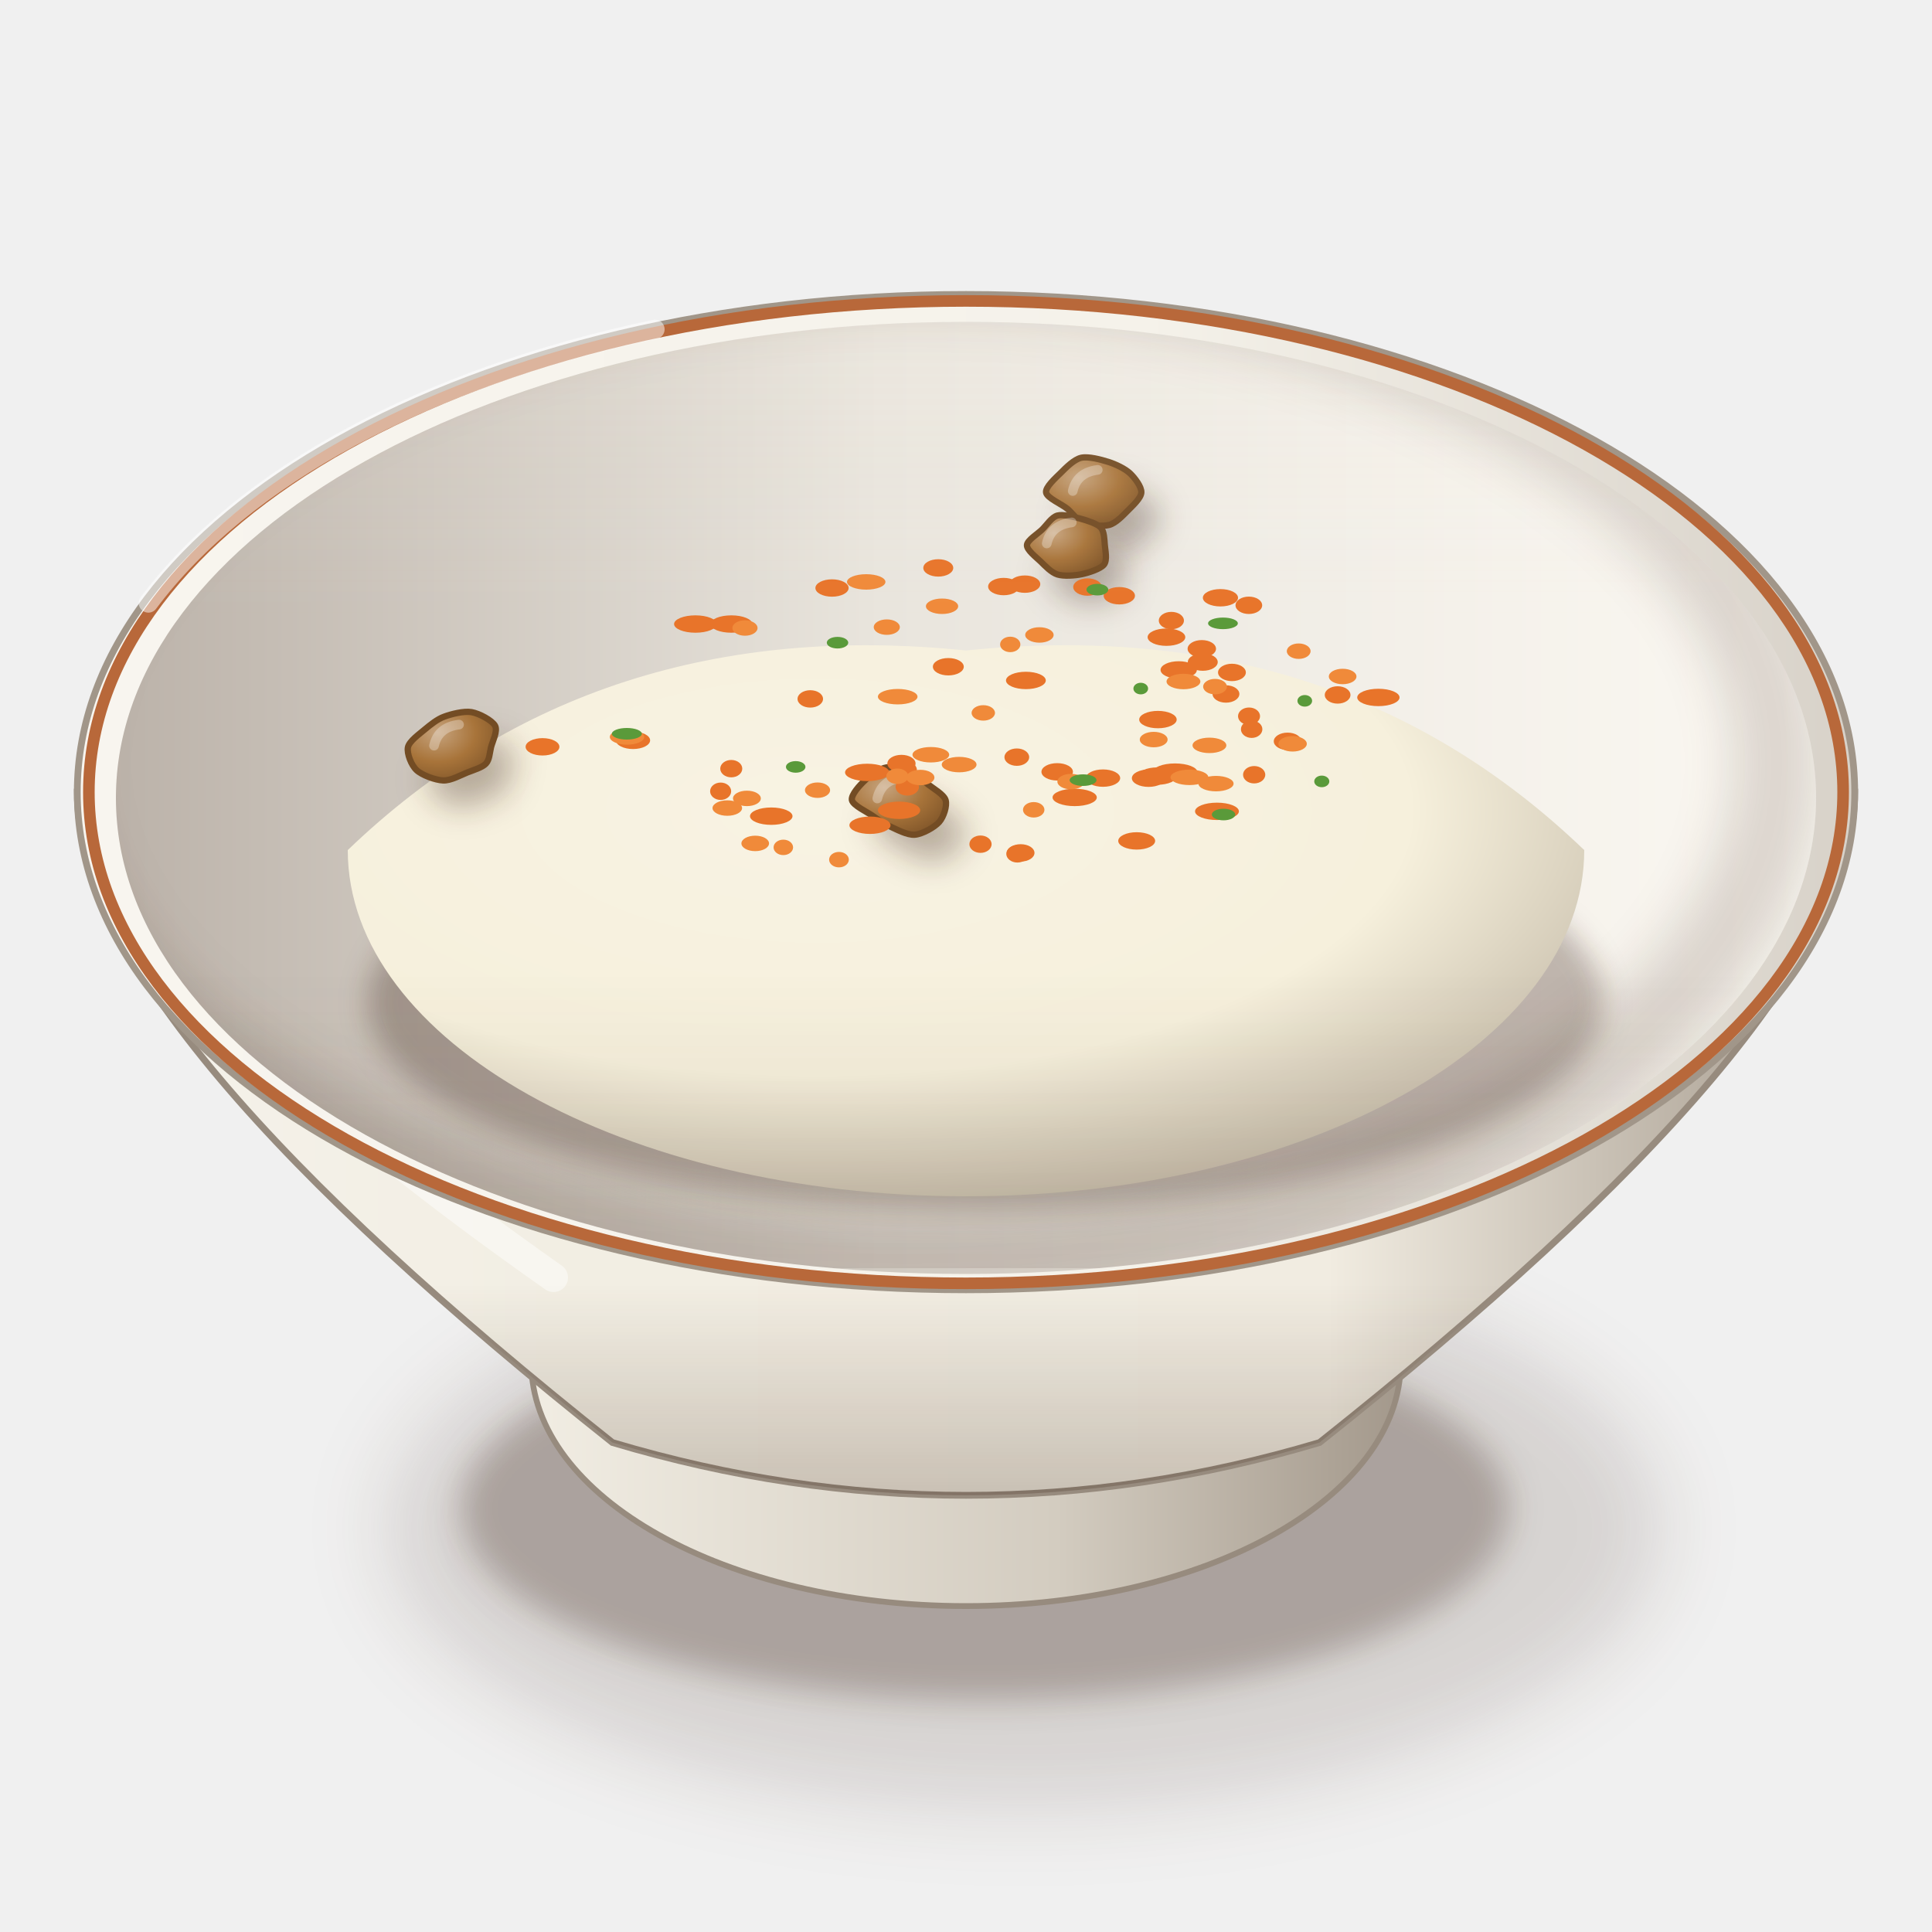
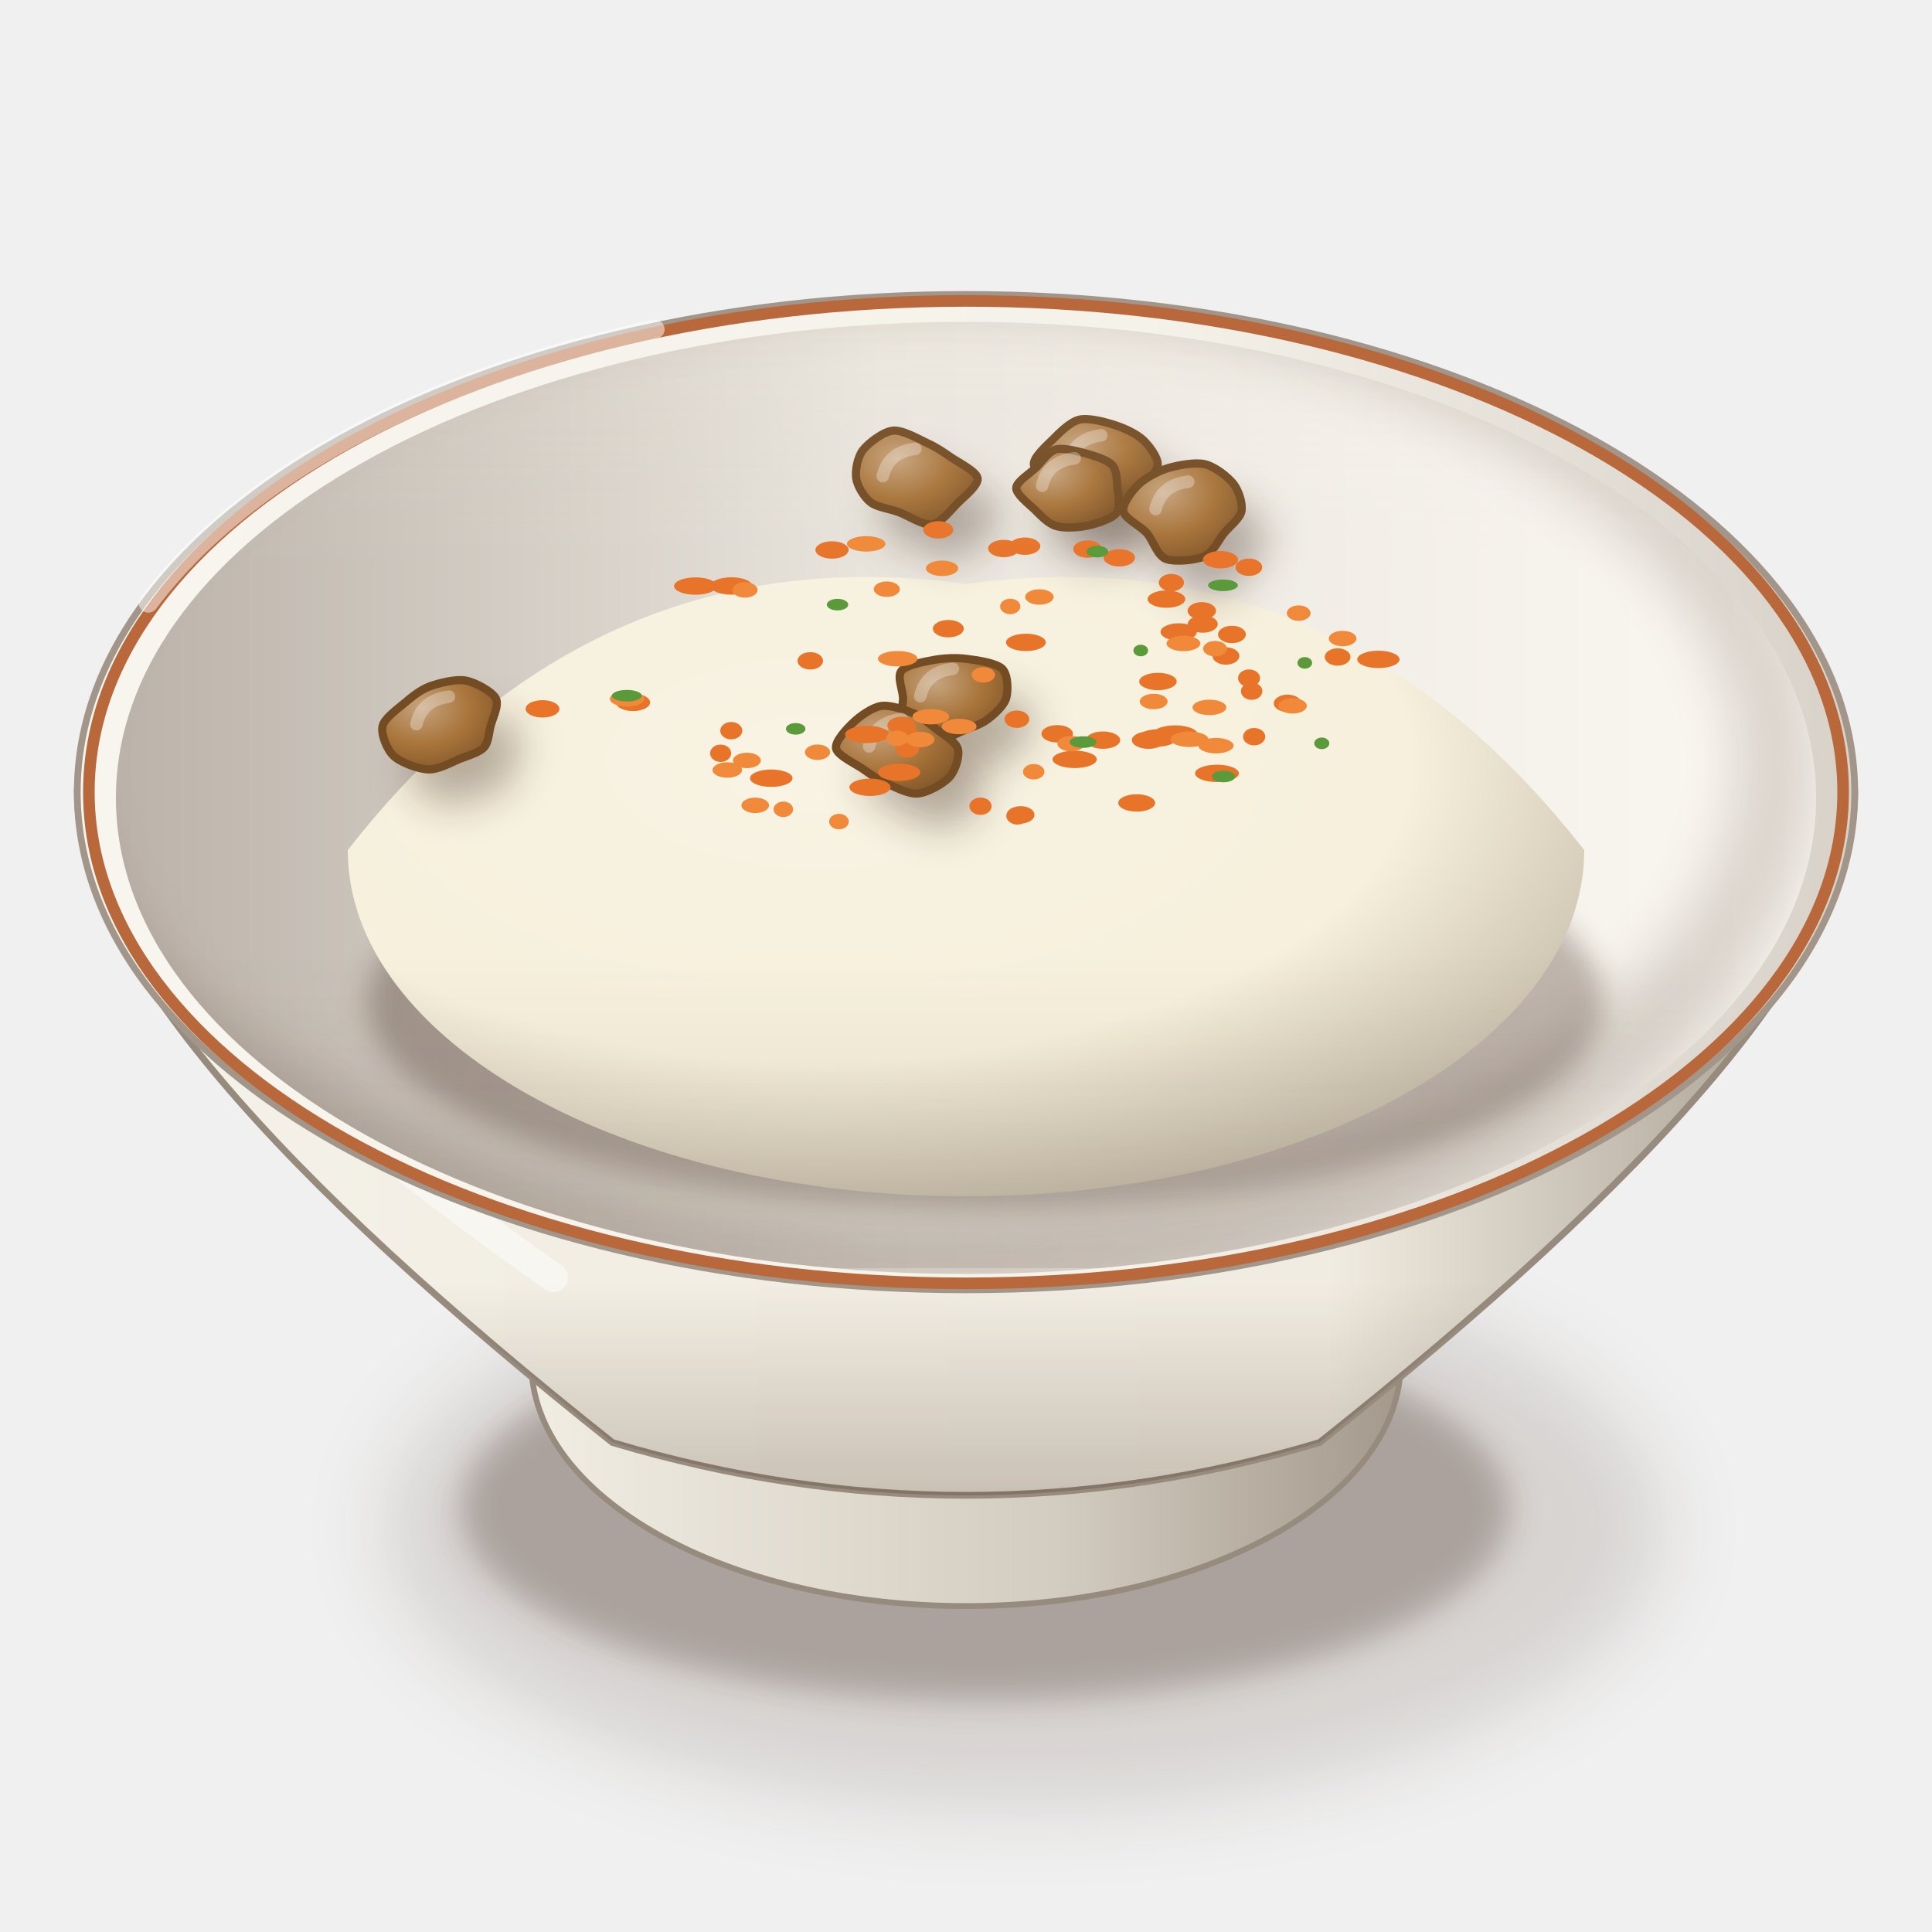
<svg xmlns="http://www.w3.org/2000/svg" viewBox="0 0 200 200" width="400" height="400">
  <defs>
    <filter id="tr_havuctarator-1" x="-50%" y="-50%" width="200%" height="200%">
      <feGaussianBlur stdDeviation="4" />
    </filter>
    <filter id="tr_havuctarator-2" x="-50%" y="-50%" width="200%" height="200%">
      <feGaussianBlur stdDeviation="1.6" />
    </filter>
    <linearGradient id="tr_havuctarator-3" x1="0" y1="0" x2="1" y2="0">
      <stop offset="0" stop-color="#f2eee4" />
      <stop offset="0.6" stop-color="#d3ccc0" />
      <stop offset="1" stop-color="#a19689" />
    </linearGradient>
    <linearGradient id="tr_havuctarator-4" x1="0" y1="0" x2="1" y2="0">
      <stop offset="0" stop-color="#f5f2eb" />
      <stop offset="0.28" stop-color="#f2eee3" />
      <stop offset="0.7" stop-color="#f1ece1" />
      <stop offset="1" stop-color="#a19689" />
    </linearGradient>
    <linearGradient id="tr_havuctarator-5" x1="0" y1="0" x2="0" y2="1">
      <stop offset="0" stop-color="#3a2212" stop-opacity="0" />
      <stop offset="0.7" stop-color="#3a2212" stop-opacity="0" />
      <stop offset="1" stop-color="#3a2212" stop-opacity="0.22" />
    </linearGradient>
    <linearGradient id="tr_havuctarator-6" x1="0" y1="0" x2="1" y2="0">
      <stop offset="0" stop-color="#f8f5ef" />
      <stop offset="0.6" stop-color="#f5f2ea" />
      <stop offset="1" stop-color="#d7d1c8" />
    </linearGradient>
    <linearGradient id="tr_havuctarator-7" x1="0" y1="0" x2="1" y2="0">
      <stop offset="0" stop-color="#bcb3aa" />
      <stop offset="0.45" stop-color="#e9e5dd" />
      <stop offset="1" stop-color="#fbf8f2" />
    </linearGradient>
    <clipPath id="tr_havuctarator-8">
      <path d="M12,82.6A88,49.28 0 1 0 188,82.6A88,49.28 0 1 0 12,82.6Z" />
    </clipPath>
    <filter id="tr_havuctarator-9" x="-50%" y="-50%" width="200%" height="200%">
      <feGaussianBlur stdDeviation="2.5" />
    </filter>
    <clipPath id="tr_havuctarator-10">
      <path d="M12,82.6 A88,49.28 0 0 0 188,82.6 L200,82.6 L200,0 L0,0 L0,82.6Z" />
    </clipPath>
    <filter id="tr_havuctarator-11" x="-50%" y="-50%" width="200%" height="200%">
      <feGaussianBlur stdDeviation="1.4" />
    </filter>
    <radialGradient id="tr_havuctarator-12" cx="0.38" cy="0.3" r="0.8">
      <stop offset="0" stop-color="#f8f3e3" />
      <stop offset="0.6" stop-color="#f6f0dc" />
      <stop offset="1" stop-color="#b9ae9c" />
    </radialGradient>
    <radialGradient id="tr_havuctarator-13" cx="0.34" cy="0.3" r="0.78">
      <stop offset="0" stop-color="#c6a37d" />
      <stop offset="0.55" stop-color="#a8743a" />
      <stop offset="1" stop-color="#82572a" />
    </radialGradient>
    <linearGradient id="tr_havuctarator-14" x1="0" y1="0" x2="0" y2="1">
      <stop offset="0" stop-color="#fff8ec" stop-opacity="0.2" />
      <stop offset="0.45" stop-color="#fff8ec" stop-opacity="0" />
      <stop offset="0.75" stop-color="#3a2212" stop-opacity="0" />
      <stop offset="1" stop-color="#3a2212" stop-opacity="0.1" />
    </linearGradient>
  </defs>
  <ellipse cx="106" cy="158.18" rx="66.08" ry="29.08" fill="#3a2212" opacity="0.14" filter="url(#tr_havuctarator-1)" />
  <ellipse cx="102" cy="156.18" rx="54.28" ry="19.82" fill="#3a2212" opacity="0.28" filter="url(#tr_havuctarator-2)" />
  <path d="M53,135.06 L55,141.06 A45,25.2 0 0 0 145,141.06 L147,135.06Z" fill="url(#tr_havuctarator-3)" stroke="#978b7e" stroke-width=".6" />
  <path d="M8,82 C8,98.8 29,122 63.4,149.33 Q100,160.26 136.6,149.33 C171,122 192,98.8 192,82Z" fill="url(#tr_havuctarator-4)" stroke="#978b7e" stroke-width=".7" />
  <path d="M8,82 C8,98.8 29,122 63.4,149.33 Q100,160.26 136.6,149.33 C171,122 192,98.8 192,82Z" fill="url(#tr_havuctarator-5)" />
  <path d="M16,92 Q20,106 57.3,132.25" stroke="#fff" stroke-width="3" fill="none" stroke-linecap="round" opacity="0.45" />
  <path d="M8,82A92,51.52 0 1 0 192,82A92,51.52 0 1 0 8,82Z" fill="url(#tr_havuctarator-6)" stroke="#a19689" stroke-width=".7" />
  <path d="M12,82.6A88,49.28 0 1 0 188,82.6A88,49.28 0 1 0 12,82.6Z" fill="url(#tr_havuctarator-7)" />
  <g clip-path="url(#tr_havuctarator-8)">
    <path d="M4,79A90,51.28 0 1 0 184,79A90,51.28 0 1 0 4,79Z" fill="none" stroke="#3a2212" stroke-width="9" opacity=".16" filter="url(#tr_havuctarator-9)" />
  </g>
  <path d="M9.2,82A90.8,50.85 0 1 0 190.8,82A90.8,50.85 0 1 0 9.2,82Z" fill="none" stroke="#b8683a" stroke-width="1.2" />
  <g clip-path="url(#tr_havuctarator-10)">
    <ellipse cx="102" cy="103.74" rx="64" ry="21.5" fill="#3a2212" opacity="0.3" filter="url(#tr_havuctarator-11)" />
-     <path d="M36,88 Q61.6,63.4 100,67.34 Q138.4,63.4 164,88 A64,35.84 0 0 1 36,88Z" fill="url(#tr_havuctarator-12)" />
-     <path d="M118.15,50.99C118.12,51.57 117.24,52.36 116.74,52.87C116.24,53.37 115.52,54.15 114.83,54.34C114.13,54.53 112.77,54.37 112.12,54.12C111.47,53.87 111.06,53.13 110.48,52.66C109.91,52.19 108.39,51.55 108.29,50.99C108.19,50.44 109.26,49.49 109.81,48.95C110.35,48.41 111.18,47.56 111.92,47.39C112.66,47.22 113.99,47.58 114.75,47.82C115.51,48.06 116.46,48.52 116.97,48.99C117.48,49.47 118.19,50.41 118.15,50.99Z" transform="translate(2 2.8)" fill="#3a2212" opacity="0.34" filter="url(#tr_havuctarator-2)" />
-     <path d="M118.15,50.99C118.12,51.57 117.24,52.36 116.74,52.87C116.24,53.37 115.52,54.15 114.83,54.34C114.13,54.53 112.77,54.37 112.12,54.12C111.47,53.87 111.06,53.13 110.48,52.66C109.91,52.19 108.39,51.55 108.29,50.99C108.19,50.44 109.26,49.49 109.81,48.95C110.35,48.41 111.18,47.56 111.92,47.39C112.66,47.22 113.99,47.58 114.75,47.82C115.51,48.06 116.46,48.52 116.97,48.99C117.48,49.47 118.19,50.41 118.15,50.99Z" fill="url(#tr_havuctarator-13)" stroke="#734c24" stroke-width=".65" />
-     <path d="M111.05,50.83 Q111.48,48.91 113.64,48.64" stroke="#fff" stroke-width="1" fill="none" stroke-linecap="round" opacity="0.3" />
-     <path d="M114.37,56.43C114.42,57 114.64,57.98 114.29,58.44C113.93,58.89 112.72,59.28 111.99,59.44C111.27,59.59 110.11,59.67 109.47,59.47C108.83,59.27 108.2,58.59 107.73,58.13C107.26,57.68 106.28,56.93 106.31,56.43C106.33,55.93 107.41,55.28 107.88,54.82C108.35,54.36 108.86,53.54 109.46,53.37C110.06,53.21 111.2,53.52 111.88,53.7C112.55,53.89 113.58,54.21 113.95,54.61C114.32,55.02 114.32,55.86 114.37,56.43Z" transform="translate(2 2.8)" fill="#3a2212" opacity="0.34" filter="url(#tr_havuctarator-2)" />
-     <path d="M114.37,56.43C114.42,57 114.64,57.98 114.29,58.44C113.93,58.89 112.72,59.28 111.99,59.44C111.27,59.59 110.11,59.67 109.47,59.47C108.83,59.27 108.2,58.59 107.73,58.13C107.26,57.68 106.28,56.93 106.31,56.43C106.33,55.93 107.41,55.28 107.88,54.82C108.35,54.36 108.86,53.54 109.46,53.37C110.06,53.21 111.2,53.52 111.88,53.7C112.55,53.89 113.58,54.21 113.95,54.61C114.32,55.02 114.32,55.86 114.37,56.43Z" fill="url(#tr_havuctarator-13)" stroke="#734c24" stroke-width=".65" />
-     <path d="M108.36,56.26 Q108.79,54.35 110.95,54.08" stroke="#fff" stroke-width="1" fill="none" stroke-linecap="round" opacity="0.3" />
-     <path d="M50.83,77.36C50.69,77.95 50.67,78.66 50.3,79.05C49.94,79.44 49.06,79.7 48.39,79.96C47.73,80.22 46.66,80.83 45.87,80.79C45.08,80.76 43.66,80.24 43.12,79.72C42.57,79.21 42.1,77.99 42.23,77.36C42.36,76.72 43.44,75.97 44,75.49C44.57,75.02 45.26,74.45 45.98,74.19C46.7,73.92 48.03,73.58 48.82,73.72C49.62,73.86 50.95,74.58 51.25,75.13C51.55,75.68 50.97,76.77 50.83,77.36Z" transform="translate(2 2.8)" fill="#3a2212" opacity="0.34" filter="url(#tr_havuctarator-2)" />
-     <path d="M50.83,77.36C50.69,77.95 50.67,78.66 50.3,79.05C49.94,79.44 49.06,79.7 48.39,79.96C47.73,80.22 46.66,80.83 45.87,80.79C45.08,80.76 43.66,80.24 43.12,79.72C42.57,79.21 42.1,77.99 42.23,77.36C42.36,76.72 43.44,75.97 44,75.49C44.57,75.02 45.26,74.45 45.98,74.19C46.7,73.92 48.03,73.58 48.82,73.72C49.62,73.86 50.95,74.58 51.25,75.13C51.55,75.68 50.97,76.77 50.83,77.36Z" fill="url(#tr_havuctarator-13)" stroke="#734c24" stroke-width=".65" />
-     <path d="M44.93,77.19 Q45.36,75.27 47.52,75.01" stroke="#fff" stroke-width="1" fill="none" stroke-linecap="round" opacity="0.3" />
-     <path d="M97.89,82.83C98.06,83.41 97.7,84.56 97.22,85.1C96.74,85.64 95.47,86.35 94.69,86.41C93.92,86.47 92.73,85.82 92.07,85.52C91.42,85.23 90.91,84.85 90.33,84.45C89.75,84.04 88.31,83.38 88.19,82.83C88.08,82.28 89.01,81.27 89.55,80.77C90.08,80.26 91.06,79.55 91.78,79.44C92.5,79.32 93.72,79.76 94.37,80.02C95.01,80.29 95.54,80.78 96.07,81.2C96.6,81.62 97.71,82.24 97.89,82.83Z" transform="translate(2 2.8)" fill="#3a2212" opacity="0.34" filter="url(#tr_havuctarator-2)" />
-     <path d="M97.89,82.83C98.06,83.41 97.7,84.56 97.22,85.1C96.74,85.64 95.47,86.35 94.69,86.41C93.92,86.47 92.73,85.82 92.07,85.52C91.42,85.23 90.91,84.85 90.33,84.45C89.75,84.04 88.31,83.38 88.19,82.83C88.08,82.28 89.01,81.27 89.55,80.77C90.08,80.26 91.06,79.55 91.78,79.44C92.5,79.32 93.72,79.76 94.37,80.02C95.01,80.29 95.54,80.78 96.07,81.2C96.6,81.62 97.71,82.24 97.89,82.83Z" fill="url(#tr_havuctarator-13)" stroke="#734c24" stroke-width=".65" />
-     <path d="M90.82,82.66 Q91.25,80.74 93.41,80.48" stroke="#fff" stroke-width="1" fill="none" stroke-linecap="round" opacity="0.3" />
-     <ellipse cx="106.09" cy="60.47" rx="1.6" ry="0.9" fill="#e8742a" />
-     <ellipse cx="129.3" cy="74.14" rx="1.14" ry="0.9" fill="#e8742a" />
-     <ellipse cx="90.06" cy="85.43" rx="2.13" ry="0.9" fill="#e8742a" />
-     <ellipse cx="127.53" cy="69.61" rx="1.44" ry="0.9" fill="#e8742a" />
-     <ellipse cx="121.64" cy="79.93" rx="2.31" ry="0.9" fill="#e8742a" />
-     <ellipse cx="97.13" cy="58.79" rx="1.55" ry="0.9" fill="#e8742a" />
-     <ellipse cx="93.07" cy="83.88" rx="2.19" ry="0.9" fill="#e8742a" />
-     <ellipse cx="125.98" cy="83.99" rx="2.27" ry="0.9" fill="#e8742a" />
-     <ellipse cx="129.28" cy="62.66" rx="1.38" ry="0.9" fill="#e8742a" />
-     <ellipse cx="93.32" cy="79.04" rx="1.46" ry="0.9" fill="#e8742a" />
-     <ellipse cx="126.91" cy="71.84" rx="1.39" ry="0.9" fill="#e8742a" />
-     <ellipse cx="71.99" cy="64.6" rx="2.21" ry="0.9" fill="#e8742a" />
-     <ellipse cx="124.41" cy="67.16" rx="1.47" ry="0.9" fill="#e8742a" />
-     <ellipse cx="119.87" cy="74.49" rx="1.94" ry="0.9" fill="#e8742a" />
-     <ellipse cx="86.13" cy="60.87" rx="1.72" ry="0.9" fill="#e8742a" />
-     <ellipse cx="93.78" cy="79.72" rx="1.14" ry="0.9" fill="#e8742a" />
-     <ellipse cx="74.6" cy="81.91" rx="1.09" ry="0.9" fill="#e8742a" />
-     <ellipse cx="111.25" cy="82.55" rx="2.29" ry="0.9" fill="#e8742a" />
-     <ellipse cx="126.34" cy="61.88" rx="1.82" ry="0.9" fill="#e8742a" />
-     <ellipse cx="103.9" cy="60.72" rx="1.61" ry="0.9" fill="#e8742a" />
-     <ellipse cx="117.67" cy="87.05" rx="1.91" ry="0.9" fill="#e8742a" />
-     <ellipse cx="75.71" cy="64.6" rx="2.17" ry="0.9" fill="#e8742a" />
-     <ellipse cx="120.75" cy="65.96" rx="1.95" ry="0.9" fill="#e8742a" />
-     <ellipse cx="133.29" cy="76.74" rx="1.43" ry="0.9" fill="#e8742a" />
-     <ellipse cx="114.18" cy="80.55" rx="1.78" ry="0.9" fill="#e8742a" />
-     <ellipse cx="79.84" cy="84.49" rx="2.2" ry="0.9" fill="#e8742a" />
-     <ellipse cx="106.2" cy="70.44" rx="2.06" ry="0.9" fill="#e8742a" />
-     <ellipse cx="109.44" cy="79.9" rx="1.63" ry="0.9" fill="#e8742a" />
-     <ellipse cx="105.32" cy="88.39" rx="1.15" ry="0.9" fill="#e8742a" />
-     <ellipse cx="98.17" cy="69.02" rx="1.6" ry="0.9" fill="#e8742a" />
-     <ellipse cx="122.02" cy="69.35" rx="1.88" ry="0.9" fill="#e8742a" />
-     <ellipse cx="56.16" cy="77.31" rx="1.75" ry="0.9" fill="#e8742a" />
-     <ellipse cx="118.9" cy="80.56" rx="1.73" ry="0.9" fill="#e8742a" />
-     <ellipse cx="138.47" cy="71.94" rx="1.33" ry="0.9" fill="#e8742a" />
-     <ellipse cx="105.66" cy="88.29" rx="1.43" ry="0.9" fill="#e8742a" />
-     <ellipse cx="101.5" cy="87.39" rx="1.15" ry="0.9" fill="#e8742a" />
-     <ellipse cx="129.57" cy="75.49" rx="1.11" ry="0.9" fill="#e8742a" />
-     <ellipse cx="119.81" cy="80.34" rx="2.02" ry="0.9" fill="#e8742a" />
-     <ellipse cx="89.77" cy="79.96" rx="2.29" ry="0.9" fill="#e8742a" />
-     <ellipse cx="121.26" cy="64.24" rx="1.3" ry="0.9" fill="#e8742a" />
-     <ellipse cx="83.88" cy="72.35" rx="1.32" ry="0.9" fill="#e8742a" />
-     <ellipse cx="115.87" cy="61.67" rx="1.62" ry="0.9" fill="#e8742a" />
-     <ellipse cx="112.58" cy="60.77" rx="1.48" ry="0.9" fill="#e8742a" />
-     <ellipse cx="75.7" cy="79.57" rx="1.14" ry="0.9" fill="#e8742a" />
-     <ellipse cx="65.53" cy="76.64" rx="1.77" ry="0.9" fill="#e8742a" />
-     <ellipse cx="124.51" cy="68.54" rx="1.55" ry="0.9" fill="#e8742a" />
-     <ellipse cx="93.92" cy="81.46" rx="1.21" ry="0.9" fill="#e8742a" />
-     <ellipse cx="142.69" cy="72.2" rx="2.19" ry="0.9" fill="#e8742a" />
-     <ellipse cx="129.83" cy="80.2" rx="1.15" ry="0.9" fill="#e8742a" />
-     <ellipse cx="105.26" cy="78.38" rx="1.28" ry="0.9" fill="#e8742a" />
-     <ellipse cx="122.51" cy="70.55" rx="1.75" ry="0.8" fill="#f08a3a" />
-     <ellipse cx="84.63" cy="81.8" rx="1.3" ry="0.8" fill="#f08a3a" />
-     <ellipse cx="64.91" cy="76.29" rx="1.78" ry="0.8" fill="#f08a3a" />
-     <ellipse cx="78.18" cy="87.31" rx="1.43" ry="0.8" fill="#f08a3a" />
-     <ellipse cx="101.79" cy="73.8" rx="1.21" ry="0.8" fill="#f08a3a" />
-     <ellipse cx="107.01" cy="83.83" rx="1.11" ry="0.8" fill="#f08a3a" />
-     <ellipse cx="77.32" cy="82.65" rx="1.44" ry="0.8" fill="#f08a3a" />
-     <ellipse cx="123.13" cy="80.47" rx="1.96" ry="0.8" fill="#f08a3a" />
-     <ellipse cx="91.8" cy="64.92" rx="1.35" ry="0.8" fill="#f08a3a" />
-     <ellipse cx="119.43" cy="76.56" rx="1.44" ry="0.8" fill="#f08a3a" />
-     <ellipse cx="96.36" cy="78.13" rx="1.9" ry="0.8" fill="#f08a3a" />
-     <ellipse cx="125.78" cy="71.08" rx="1.23" ry="0.8" fill="#f08a3a" />
-     <ellipse cx="138.99" cy="70.03" rx="1.43" ry="0.8" fill="#f08a3a" />
-     <ellipse cx="92.89" cy="80.36" rx="1.14" ry="0.8" fill="#f08a3a" />
-     <ellipse cx="89.67" cy="60.24" rx="1.99" ry="0.8" fill="#f08a3a" />
-     <ellipse cx="86.85" cy="88.99" rx="1.02" ry="0.8" fill="#f08a3a" />
-     <ellipse cx="133.81" cy="77" rx="1.47" ry="0.8" fill="#f08a3a" />
-     <ellipse cx="107.6" cy="65.73" rx="1.47" ry="0.8" fill="#f08a3a" />
-     <ellipse cx="81.09" cy="87.72" rx="1.01" ry="0.8" fill="#f08a3a" />
-     <ellipse cx="110.87" cy="80.91" rx="1.41" ry="0.8" fill="#f08a3a" />
-     <ellipse cx="134.44" cy="67.41" rx="1.23" ry="0.8" fill="#f08a3a" />
-     <ellipse cx="92.93" cy="72.12" rx="2.05" ry="0.8" fill="#f08a3a" />
-     <ellipse cx="75.29" cy="83.65" rx="1.53" ry="0.8" fill="#f08a3a" />
-     <ellipse cx="99.29" cy="79.15" rx="1.8" ry="0.8" fill="#f08a3a" />
-     <ellipse cx="104.58" cy="66.71" rx="1.05" ry="0.8" fill="#f08a3a" />
-     <ellipse cx="77.12" cy="65.01" rx="1.3" ry="0.8" fill="#f08a3a" />
-     <ellipse cx="125.2" cy="77.16" rx="1.75" ry="0.8" fill="#f08a3a" />
-     <ellipse cx="97.52" cy="62.76" rx="1.67" ry="0.8" fill="#f08a3a" />
-     <ellipse cx="125.88" cy="81.12" rx="1.82" ry="0.8" fill="#f08a3a" />
-     <ellipse cx="95.27" cy="80.49" rx="1.46" ry="0.8" fill="#f08a3a" />
-     <ellipse cx="118.09" cy="71.28" rx="0.76" ry="0.6" fill="#5a9a3a" />
-     <ellipse cx="86.7" cy="66.53" rx="1.11" ry="0.6" fill="#5a9a3a" />
-     <ellipse cx="126.6" cy="64.53" rx="1.54" ry="0.6" fill="#5a9a3a" />
-     <ellipse cx="136.83" cy="80.89" rx="0.78" ry="0.6" fill="#5a9a3a" />
-     <ellipse cx="112.12" cy="80.76" rx="1.39" ry="0.6" fill="#5a9a3a" />
-     <ellipse cx="113.6" cy="61.04" rx="1.13" ry="0.6" fill="#5a9a3a" />
-     <ellipse cx="64.89" cy="75.96" rx="1.55" ry="0.6" fill="#5a9a3a" />
-     <ellipse cx="126.66" cy="84.32" rx="1.21" ry="0.6" fill="#5a9a3a" />
-     <ellipse cx="82.37" cy="79.39" rx="1.01" ry="0.6" fill="#5a9a3a" />
-     <ellipse cx="135.07" cy="72.55" rx="0.76" ry="0.6" fill="#5a9a3a" />
+     <path d="M36,88 Q61.6,55.2 100,60.45 Q138.4,55.2 164,88 A64,35.84 0 0 1 36,88Z" fill="url(#tr_havuctarator-12)" />
+     <g transform="translate(113.71 48.12) scale(1.3) translate(-113.71 -48.12)">
+       <path d="M118.43,48.12C118.4,48.71 117.53,49.5 117.03,50C116.53,50.5 115.8,51.28 115.11,51.47C114.42,51.66 113.06,51.51 112.4,51.25C111.75,51 111.34,50.26 110.77,49.79C110.19,49.32 108.67,48.68 108.57,48.12C108.47,47.57 109.54,46.62 110.09,46.08C110.63,45.54 111.46,44.69 112.2,44.52C112.95,44.35 114.28,44.71 115.03,44.96C115.79,45.2 116.74,45.65 117.25,46.12C117.76,46.6 118.47,47.54 118.43,48.12Z" transform="translate(2 2.8)" fill="#3a2212" opacity="0.34" filter="url(#tr_havuctarator-2)" />
+       <path d="M118.43,48.12C118.4,48.71 117.53,49.5 117.03,50C116.53,50.5 115.8,51.28 115.11,51.47C114.42,51.66 113.06,51.51 112.4,51.25C111.75,51 111.34,50.26 110.77,49.79C110.19,49.32 108.67,48.68 108.57,48.12C108.47,47.57 109.54,46.62 110.09,46.08C110.63,45.54 111.46,44.69 112.2,44.52C112.95,44.35 114.28,44.71 115.03,44.96C115.79,45.2 116.74,45.65 117.25,46.12C117.76,46.6 118.47,47.54 118.43,48.12Z" fill="url(#tr_havuctarator-13)" stroke="#734c24" stroke-width=".65" />
+       <path d="M111.33,47.96 Q111.77,46.04 113.93,45.77" stroke="#fff" stroke-width="1" fill="none" stroke-linecap="round" opacity="0.3" />
+     </g>
+     <g transform="translate(94.47 49.51) scale(1.3) translate(-94.47 -49.51)">
+       <path d="M99.65,49.51C99.73,50.07 98.58,50.97 98.03,51.52C97.49,52.07 96.71,53.09 96.01,53.19C95.31,53.29 94.09,52.46 93.35,52.2C92.62,51.93 91.61,51.82 91.11,51.41C90.6,51.01 90.07,50.13 89.98,49.51C89.89,48.89 90.08,47.84 90.51,47.27C90.95,46.71 92.12,45.8 92.89,45.72C93.66,45.63 94.96,46.39 95.64,46.71C96.33,47.02 96.88,47.39 97.48,47.81C98.08,48.23 99.57,48.96 99.65,49.51Z" transform="translate(2 2.8)" fill="#3a2212" opacity="0.34" filter="url(#tr_havuctarator-2)" />
+       <path d="M99.65,49.51C99.73,50.07 98.58,50.97 98.03,51.52C97.49,52.07 96.71,53.09 96.01,53.19C95.31,53.29 94.09,52.46 93.35,52.2C92.62,51.93 91.61,51.82 91.11,51.41C90.6,51.01 90.07,50.13 89.98,49.51C89.89,48.89 90.08,47.84 90.51,47.27C90.95,46.71 92.12,45.8 92.89,45.72C93.66,45.63 94.96,46.39 95.64,46.71C96.33,47.02 96.88,47.39 97.48,47.81C98.08,48.23 99.57,48.96 99.65,49.51Z" fill="url(#tr_havuctarator-13)" stroke="#734c24" stroke-width=".65" />
+       <path d="M92.1,49.34 Q92.53,47.43 94.69,47.16" stroke="#fff" stroke-width="1" fill="none" stroke-linecap="round" opacity="0.3" />
+     </g>
+     <g transform="translate(110.96 50.5) scale(1.3) translate(-110.96 -50.5)">
+       <path d="M114.59,50.5C114.64,51.07 114.87,52.05 114.51,52.51C114.16,52.96 112.94,53.35 112.22,53.51C111.5,53.66 110.33,53.74 109.69,53.54C109.05,53.34 108.43,52.66 107.96,52.2C107.48,51.75 106.51,51 106.53,50.5C106.56,50 107.63,49.35 108.11,48.89C108.58,48.43 109.09,47.61 109.69,47.44C110.29,47.28 111.43,47.59 112.1,47.77C112.78,47.96 113.8,48.28 114.18,48.69C114.55,49.09 114.54,49.93 114.59,50.5Z" transform="translate(2 2.8)" fill="#3a2212" opacity="0.34" filter="url(#tr_havuctarator-2)" />
+       <path d="M114.59,50.5C114.64,51.07 114.87,52.05 114.51,52.51C114.16,52.96 112.94,53.35 112.22,53.51C111.5,53.66 110.33,53.74 109.69,53.54C109.05,53.34 108.43,52.66 107.96,52.2C107.48,51.75 106.51,51 106.53,50.5C106.56,50 107.63,49.35 108.11,48.89C108.58,48.43 109.09,47.61 109.69,47.44C110.29,47.28 111.43,47.59 112.1,47.77C112.78,47.96 113.8,48.28 114.18,48.69C114.55,49.09 114.54,49.93 114.59,50.5Z" fill="url(#tr_havuctarator-13)" stroke="#734c24" stroke-width=".65" />
+       <path d="M108.59,50.33 Q109.02,48.42 111.18,48.15" stroke="#fff" stroke-width="1" fill="none" stroke-linecap="round" opacity="0.3" />
+     </g>
+     <g transform="translate(122.72 52.92) scale(1.3) translate(-122.72 -52.92)">
+       <path d="M127.18,52.92C127.07,53.5 126.24,54.12 125.8,54.66C125.36,55.2 124.92,56.21 124.22,56.52C123.53,56.83 121.82,56.99 121.14,56.71C120.45,56.43 120.14,55.23 119.64,54.66C119.13,54.09 117.87,53.5 117.77,52.92C117.67,52.34 118.45,51.32 118.98,50.8C119.5,50.29 120.5,49.75 121.29,49.5C122.09,49.26 123.49,48.99 124.28,49.18C125.07,49.37 126.11,50.19 126.55,50.75C126.98,51.31 127.29,52.33 127.18,52.92Z" transform="translate(2 2.8)" fill="#3a2212" opacity="0.34" filter="url(#tr_havuctarator-2)" />
+       <path d="M127.18,52.92C127.07,53.5 126.24,54.12 125.8,54.66C125.36,55.2 124.92,56.21 124.22,56.52C123.53,56.83 121.82,56.99 121.14,56.71C120.45,56.43 120.14,55.23 119.64,54.66C119.13,54.09 117.87,53.5 117.77,52.92C117.67,52.34 118.45,51.32 118.98,50.8C119.5,50.29 120.5,49.75 121.29,49.5C122.09,49.26 123.49,48.99 124.28,49.18C125.07,49.37 126.11,50.19 126.55,50.75C126.98,51.31 127.29,52.33 127.18,52.92Z" fill="url(#tr_havuctarator-13)" stroke="#734c24" stroke-width=".65" />
+       <path d="M120.34,52.75 Q120.78,50.83 122.94,50.57" stroke="#fff" stroke-width="1" fill="none" stroke-linecap="round" opacity="0.3" />
+     </g>
+     <g transform="translate(98.36 72.29) scale(1.3) translate(-98.36 -72.29)">
+       <path d="M102.82,72.29C102.64,72.89 101.84,73.59 101.34,73.97C100.83,74.36 100.09,74.59 99.43,74.86C98.77,75.12 97.64,75.81 96.91,75.75C96.18,75.68 94.91,74.95 94.56,74.44C94.21,73.92 94.62,72.94 94.61,72.29C94.59,71.64 94.11,70.56 94.48,70.1C94.85,69.64 96.3,69.37 97.08,69.23C97.86,69.09 98.85,69.04 99.67,69.15C100.48,69.25 102.04,69.47 102.51,69.94C102.98,70.41 102.99,71.68 102.82,72.29Z" transform="translate(2 2.8)" fill="#3a2212" opacity="0.34" filter="url(#tr_havuctarator-2)" />
+       <path d="M102.82,72.29C102.64,72.89 101.84,73.59 101.34,73.97C100.83,74.36 100.09,74.59 99.43,74.86C98.77,75.12 97.64,75.81 96.91,75.75C96.18,75.68 94.91,74.95 94.56,74.44C94.21,73.92 94.62,72.94 94.61,72.29C94.59,71.64 94.11,70.56 94.48,70.1C94.85,69.64 96.3,69.37 97.08,69.23C97.86,69.09 98.85,69.04 99.67,69.15C100.48,69.25 102.04,69.47 102.51,69.94C102.98,70.41 102.99,71.68 102.82,72.29Z" fill="url(#tr_havuctarator-13)" stroke="#734c24" stroke-width=".65" />
+       <path d="M95.98,72.12 Q96.41,70.21 98.57,69.94" stroke="#fff" stroke-width="1" fill="none" stroke-linecap="round" opacity="0.3" />
+     </g>
+     <g transform="translate(46.2 75.19) scale(1.3) translate(-46.2 -75.19)">
+       <path d="M49.72,75.19C49.58,75.77 49.56,76.49 49.19,76.88C48.83,77.27 47.95,77.52 47.28,77.78C46.62,78.05 45.55,78.66 44.76,78.62C43.97,78.59 42.55,78.07 42.01,77.55C41.46,77.04 40.99,75.82 41.12,75.19C41.25,74.55 42.33,73.8 42.89,73.32C43.46,72.84 44.15,72.28 44.87,72.01C45.59,71.75 46.93,71.4 47.72,71.54C48.51,71.68 49.84,72.41 50.14,72.96C50.44,73.5 49.86,74.6 49.72,75.19Z" transform="translate(2 2.8)" fill="#3a2212" opacity="0.34" filter="url(#tr_havuctarator-2)" />
+       <path d="M49.72,75.19C49.58,75.77 49.56,76.49 49.19,76.88C48.83,77.27 47.95,77.52 47.28,77.78C46.62,78.05 45.55,78.66 44.76,78.62C43.97,78.59 42.55,78.07 42.01,77.55C41.46,77.04 40.99,75.82 41.12,75.19C41.25,74.55 42.33,73.8 42.89,73.32C43.46,72.84 44.15,72.28 44.87,72.01C45.59,71.75 46.93,71.4 47.72,71.54C48.51,71.68 49.84,72.41 50.14,72.96C50.44,73.5 49.86,74.6 49.72,75.19Z" fill="url(#tr_havuctarator-13)" stroke="#734c24" stroke-width=".65" />
+       <path d="M43.82,75.02 Q44.25,73.1 46.41,72.83" stroke="#fff" stroke-width="1" fill="none" stroke-linecap="round" opacity="0.3" />
+     </g>
+     <g transform="translate(93.05 77.49) scale(1.3) translate(-93.05 -77.49)">
+       <path d="M97.74,77.49C97.92,78.07 97.56,79.23 97.08,79.76C96.6,80.3 95.32,81.01 94.55,81.07C93.78,81.14 92.58,80.48 91.93,80.19C91.27,79.89 90.77,79.52 90.18,79.11C89.6,78.71 88.17,78.04 88.05,77.49C87.93,76.94 88.87,75.94 89.4,75.43C89.94,74.92 90.91,74.21 91.64,74.1C92.36,73.99 93.58,74.42 94.22,74.69C94.87,74.95 95.4,75.45 95.93,75.87C96.45,76.29 97.57,76.91 97.74,77.49Z" transform="translate(2 2.8)" fill="#3a2212" opacity="0.34" filter="url(#tr_havuctarator-2)" />
+       <path d="M97.74,77.49C97.92,78.07 97.56,79.23 97.08,79.76C96.6,80.3 95.32,81.01 94.55,81.07C93.78,81.14 92.58,80.48 91.93,80.19C91.27,79.89 90.77,79.52 90.18,79.11C89.6,78.71 88.17,78.04 88.05,77.49C87.93,76.94 88.87,75.94 89.4,75.43C89.94,74.92 90.91,74.21 91.64,74.1C92.36,73.99 93.58,74.42 94.22,74.69C94.87,74.95 95.4,75.45 95.93,75.87C96.45,76.29 97.57,76.91 97.74,77.49Z" fill="url(#tr_havuctarator-13)" stroke="#734c24" stroke-width=".65" />
+       <path d="M90.68,77.32 Q91.11,75.41 93.27,75.14" stroke="#fff" stroke-width="1" fill="none" stroke-linecap="round" opacity="0.3" />
+     </g>
+     <ellipse cx="106.09" cy="56.54" rx="1.6" ry="0.9" fill="#e8742a" />
+     <ellipse cx="129.3" cy="70.2" rx="1.14" ry="0.9" fill="#e8742a" />
+     <ellipse cx="90.06" cy="81.5" rx="2.13" ry="0.9" fill="#e8742a" />
+     <ellipse cx="127.53" cy="65.68" rx="1.44" ry="0.9" fill="#e8742a" />
+     <ellipse cx="121.64" cy="75.99" rx="2.31" ry="0.9" fill="#e8742a" />
+     <ellipse cx="97.13" cy="54.85" rx="1.55" ry="0.9" fill="#e8742a" />
+     <ellipse cx="93.07" cy="79.95" rx="2.19" ry="0.9" fill="#e8742a" />
+     <ellipse cx="125.98" cy="80.06" rx="2.27" ry="0.9" fill="#e8742a" />
+     <ellipse cx="129.28" cy="58.72" rx="1.38" ry="0.9" fill="#e8742a" />
+     <ellipse cx="93.32" cy="75.1" rx="1.46" ry="0.9" fill="#e8742a" />
+     <ellipse cx="126.91" cy="67.91" rx="1.39" ry="0.9" fill="#e8742a" />
+     <ellipse cx="71.99" cy="60.67" rx="2.21" ry="0.9" fill="#e8742a" />
+     <ellipse cx="124.41" cy="63.23" rx="1.47" ry="0.9" fill="#e8742a" />
+     <ellipse cx="119.87" cy="70.55" rx="1.94" ry="0.9" fill="#e8742a" />
+     <ellipse cx="86.13" cy="56.93" rx="1.72" ry="0.9" fill="#e8742a" />
+     <ellipse cx="93.78" cy="75.78" rx="1.14" ry="0.9" fill="#e8742a" />
+     <ellipse cx="74.6" cy="77.98" rx="1.09" ry="0.9" fill="#e8742a" />
+     <ellipse cx="111.25" cy="78.61" rx="2.29" ry="0.9" fill="#e8742a" />
+     <ellipse cx="126.34" cy="57.94" rx="1.82" ry="0.9" fill="#e8742a" />
+     <ellipse cx="103.9" cy="56.78" rx="1.61" ry="0.9" fill="#e8742a" />
+     <ellipse cx="117.67" cy="83.12" rx="1.91" ry="0.9" fill="#e8742a" />
+     <ellipse cx="75.71" cy="60.66" rx="2.17" ry="0.9" fill="#e8742a" />
+     <ellipse cx="120.75" cy="62.02" rx="1.95" ry="0.9" fill="#e8742a" />
+     <ellipse cx="133.29" cy="72.81" rx="1.43" ry="0.9" fill="#e8742a" />
+     <ellipse cx="114.18" cy="76.62" rx="1.78" ry="0.9" fill="#e8742a" />
+     <ellipse cx="79.84" cy="80.56" rx="2.2" ry="0.9" fill="#e8742a" />
+     <ellipse cx="106.2" cy="66.5" rx="2.06" ry="0.9" fill="#e8742a" />
+     <ellipse cx="109.44" cy="75.96" rx="1.63" ry="0.9" fill="#e8742a" />
+     <ellipse cx="105.32" cy="84.46" rx="1.15" ry="0.9" fill="#e8742a" />
+     <ellipse cx="98.17" cy="65.08" rx="1.6" ry="0.9" fill="#e8742a" />
+     <ellipse cx="122.02" cy="65.42" rx="1.88" ry="0.9" fill="#e8742a" />
+     <ellipse cx="56.16" cy="73.38" rx="1.75" ry="0.9" fill="#e8742a" />
+     <ellipse cx="118.9" cy="76.62" rx="1.73" ry="0.9" fill="#e8742a" />
+     <ellipse cx="138.47" cy="68.01" rx="1.33" ry="0.9" fill="#e8742a" />
+     <ellipse cx="105.66" cy="84.35" rx="1.43" ry="0.9" fill="#e8742a" />
+     <ellipse cx="101.5" cy="83.46" rx="1.15" ry="0.9" fill="#e8742a" />
+     <ellipse cx="129.57" cy="71.55" rx="1.11" ry="0.9" fill="#e8742a" />
+     <ellipse cx="119.81" cy="76.4" rx="2.02" ry="0.9" fill="#e8742a" />
+     <ellipse cx="89.77" cy="76.03" rx="2.29" ry="0.9" fill="#e8742a" />
+     <ellipse cx="121.26" cy="60.31" rx="1.3" ry="0.9" fill="#e8742a" />
+     <ellipse cx="83.88" cy="68.41" rx="1.32" ry="0.9" fill="#e8742a" />
+     <ellipse cx="115.87" cy="57.74" rx="1.62" ry="0.9" fill="#e8742a" />
+     <ellipse cx="112.58" cy="56.84" rx="1.48" ry="0.9" fill="#e8742a" />
+     <ellipse cx="75.7" cy="75.64" rx="1.14" ry="0.9" fill="#e8742a" />
+     <ellipse cx="65.53" cy="72.71" rx="1.77" ry="0.9" fill="#e8742a" />
+     <ellipse cx="124.51" cy="64.6" rx="1.55" ry="0.9" fill="#e8742a" />
+     <ellipse cx="93.92" cy="77.52" rx="1.21" ry="0.9" fill="#e8742a" />
+     <ellipse cx="142.69" cy="68.26" rx="2.19" ry="0.9" fill="#e8742a" />
+     <ellipse cx="129.83" cy="76.26" rx="1.15" ry="0.9" fill="#e8742a" />
+     <ellipse cx="105.26" cy="74.45" rx="1.28" ry="0.9" fill="#e8742a" />
+     <ellipse cx="122.51" cy="66.61" rx="1.75" ry="0.8" fill="#f08a3a" />
+     <ellipse cx="84.63" cy="77.87" rx="1.3" ry="0.8" fill="#f08a3a" />
+     <ellipse cx="64.91" cy="72.35" rx="1.78" ry="0.8" fill="#f08a3a" />
+     <ellipse cx="78.18" cy="83.37" rx="1.43" ry="0.8" fill="#f08a3a" />
+     <ellipse cx="101.79" cy="69.86" rx="1.21" ry="0.8" fill="#f08a3a" />
+     <ellipse cx="107.01" cy="79.89" rx="1.11" ry="0.8" fill="#f08a3a" />
+     <ellipse cx="77.32" cy="78.72" rx="1.44" ry="0.8" fill="#f08a3a" />
+     <ellipse cx="123.13" cy="76.53" rx="1.96" ry="0.8" fill="#f08a3a" />
+     <ellipse cx="91.8" cy="60.99" rx="1.35" ry="0.8" fill="#f08a3a" />
+     <ellipse cx="119.43" cy="72.62" rx="1.44" ry="0.8" fill="#f08a3a" />
+     <ellipse cx="96.36" cy="74.19" rx="1.9" ry="0.8" fill="#f08a3a" />
+     <ellipse cx="125.78" cy="67.15" rx="1.23" ry="0.8" fill="#f08a3a" />
+     <ellipse cx="138.99" cy="66.1" rx="1.43" ry="0.8" fill="#f08a3a" />
+     <ellipse cx="92.89" cy="76.43" rx="1.14" ry="0.8" fill="#f08a3a" />
+     <ellipse cx="89.67" cy="56.3" rx="1.99" ry="0.8" fill="#f08a3a" />
+     <ellipse cx="86.85" cy="85.05" rx="1.02" ry="0.8" fill="#f08a3a" />
+     <ellipse cx="133.81" cy="73.07" rx="1.47" ry="0.8" fill="#f08a3a" />
+     <ellipse cx="107.6" cy="61.8" rx="1.47" ry="0.8" fill="#f08a3a" />
+     <ellipse cx="81.09" cy="83.78" rx="1.01" ry="0.8" fill="#f08a3a" />
+     <ellipse cx="110.87" cy="76.98" rx="1.41" ry="0.8" fill="#f08a3a" />
+     <ellipse cx="134.44" cy="63.47" rx="1.23" ry="0.8" fill="#f08a3a" />
+     <ellipse cx="92.93" cy="68.19" rx="2.05" ry="0.8" fill="#f08a3a" />
+     <ellipse cx="75.29" cy="79.71" rx="1.53" ry="0.8" fill="#f08a3a" />
+     <ellipse cx="99.29" cy="75.21" rx="1.8" ry="0.8" fill="#f08a3a" />
+     <ellipse cx="104.58" cy="62.78" rx="1.05" ry="0.8" fill="#f08a3a" />
+     <ellipse cx="77.12" cy="61.07" rx="1.3" ry="0.8" fill="#f08a3a" />
+     <ellipse cx="125.2" cy="73.23" rx="1.75" ry="0.8" fill="#f08a3a" />
+     <ellipse cx="97.52" cy="58.83" rx="1.67" ry="0.8" fill="#f08a3a" />
+     <ellipse cx="125.88" cy="77.19" rx="1.82" ry="0.8" fill="#f08a3a" />
+     <ellipse cx="95.27" cy="76.55" rx="1.46" ry="0.8" fill="#f08a3a" />
+     <ellipse cx="118.09" cy="67.34" rx="0.76" ry="0.6" fill="#5a9a3a" />
+     <ellipse cx="86.7" cy="62.59" rx="1.11" ry="0.6" fill="#5a9a3a" />
+     <ellipse cx="126.6" cy="60.59" rx="1.54" ry="0.6" fill="#5a9a3a" />
+     <ellipse cx="136.83" cy="76.95" rx="0.78" ry="0.6" fill="#5a9a3a" />
+     <ellipse cx="112.12" cy="76.82" rx="1.39" ry="0.6" fill="#5a9a3a" />
+     <ellipse cx="113.6" cy="57.1" rx="1.13" ry="0.6" fill="#5a9a3a" />
+     <ellipse cx="64.89" cy="72.02" rx="1.55" ry="0.6" fill="#5a9a3a" />
+     <ellipse cx="126.66" cy="80.38" rx="1.21" ry="0.6" fill="#5a9a3a" />
+     <ellipse cx="82.37" cy="75.45" rx="1.01" ry="0.6" fill="#5a9a3a" />
+     <ellipse cx="135.07" cy="68.62" rx="0.76" ry="0.6" fill="#5a9a3a" />
  </g>
-   <rect x="0" y="8.72" width="200" height="122.56" fill="url(#tr_havuctarator-14)" clip-path="url(#tr_havuctarator-8)" />
+   <rect x="0" y="0.72" width="200" height="130.56" fill="url(#tr_havuctarator-14)" clip-path="url(#tr_havuctarator-8)" />
  <path d="M15.36,62.42 A92,51.52 0 0 1 67.8,34.09" stroke="#fff" stroke-width="2" fill="none" stroke-linecap="round" opacity="0.5" />
</svg>
